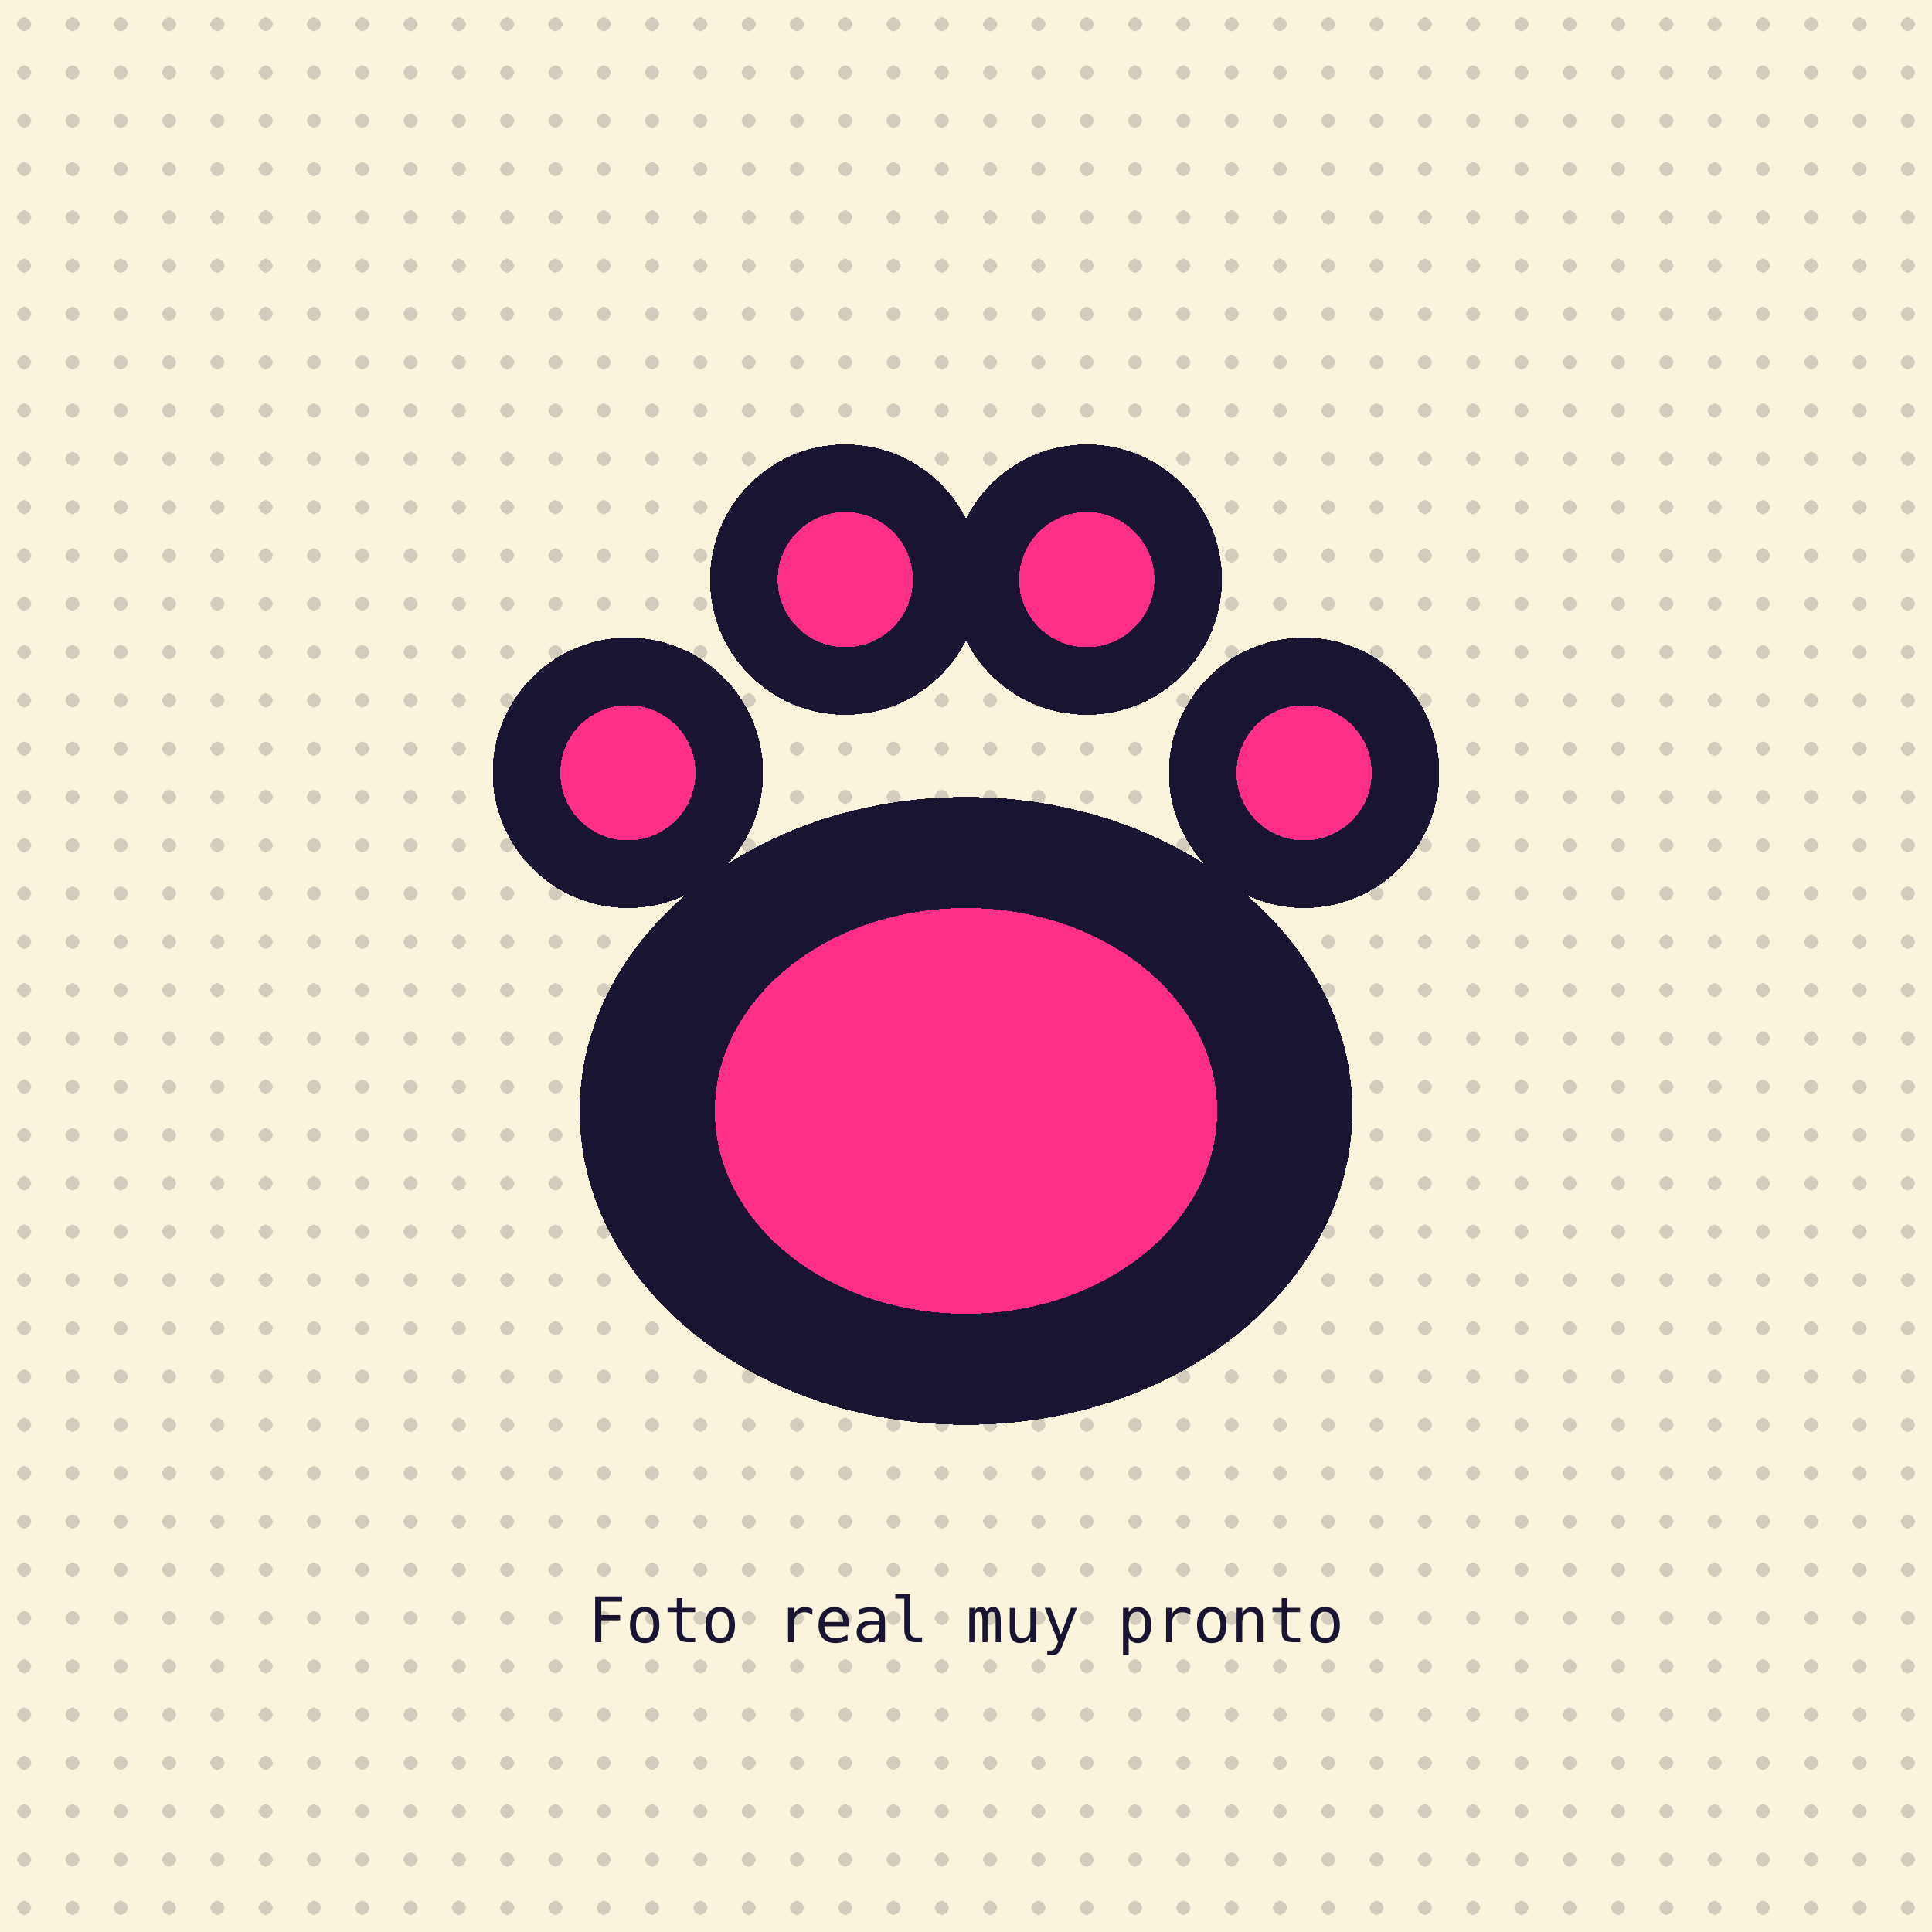
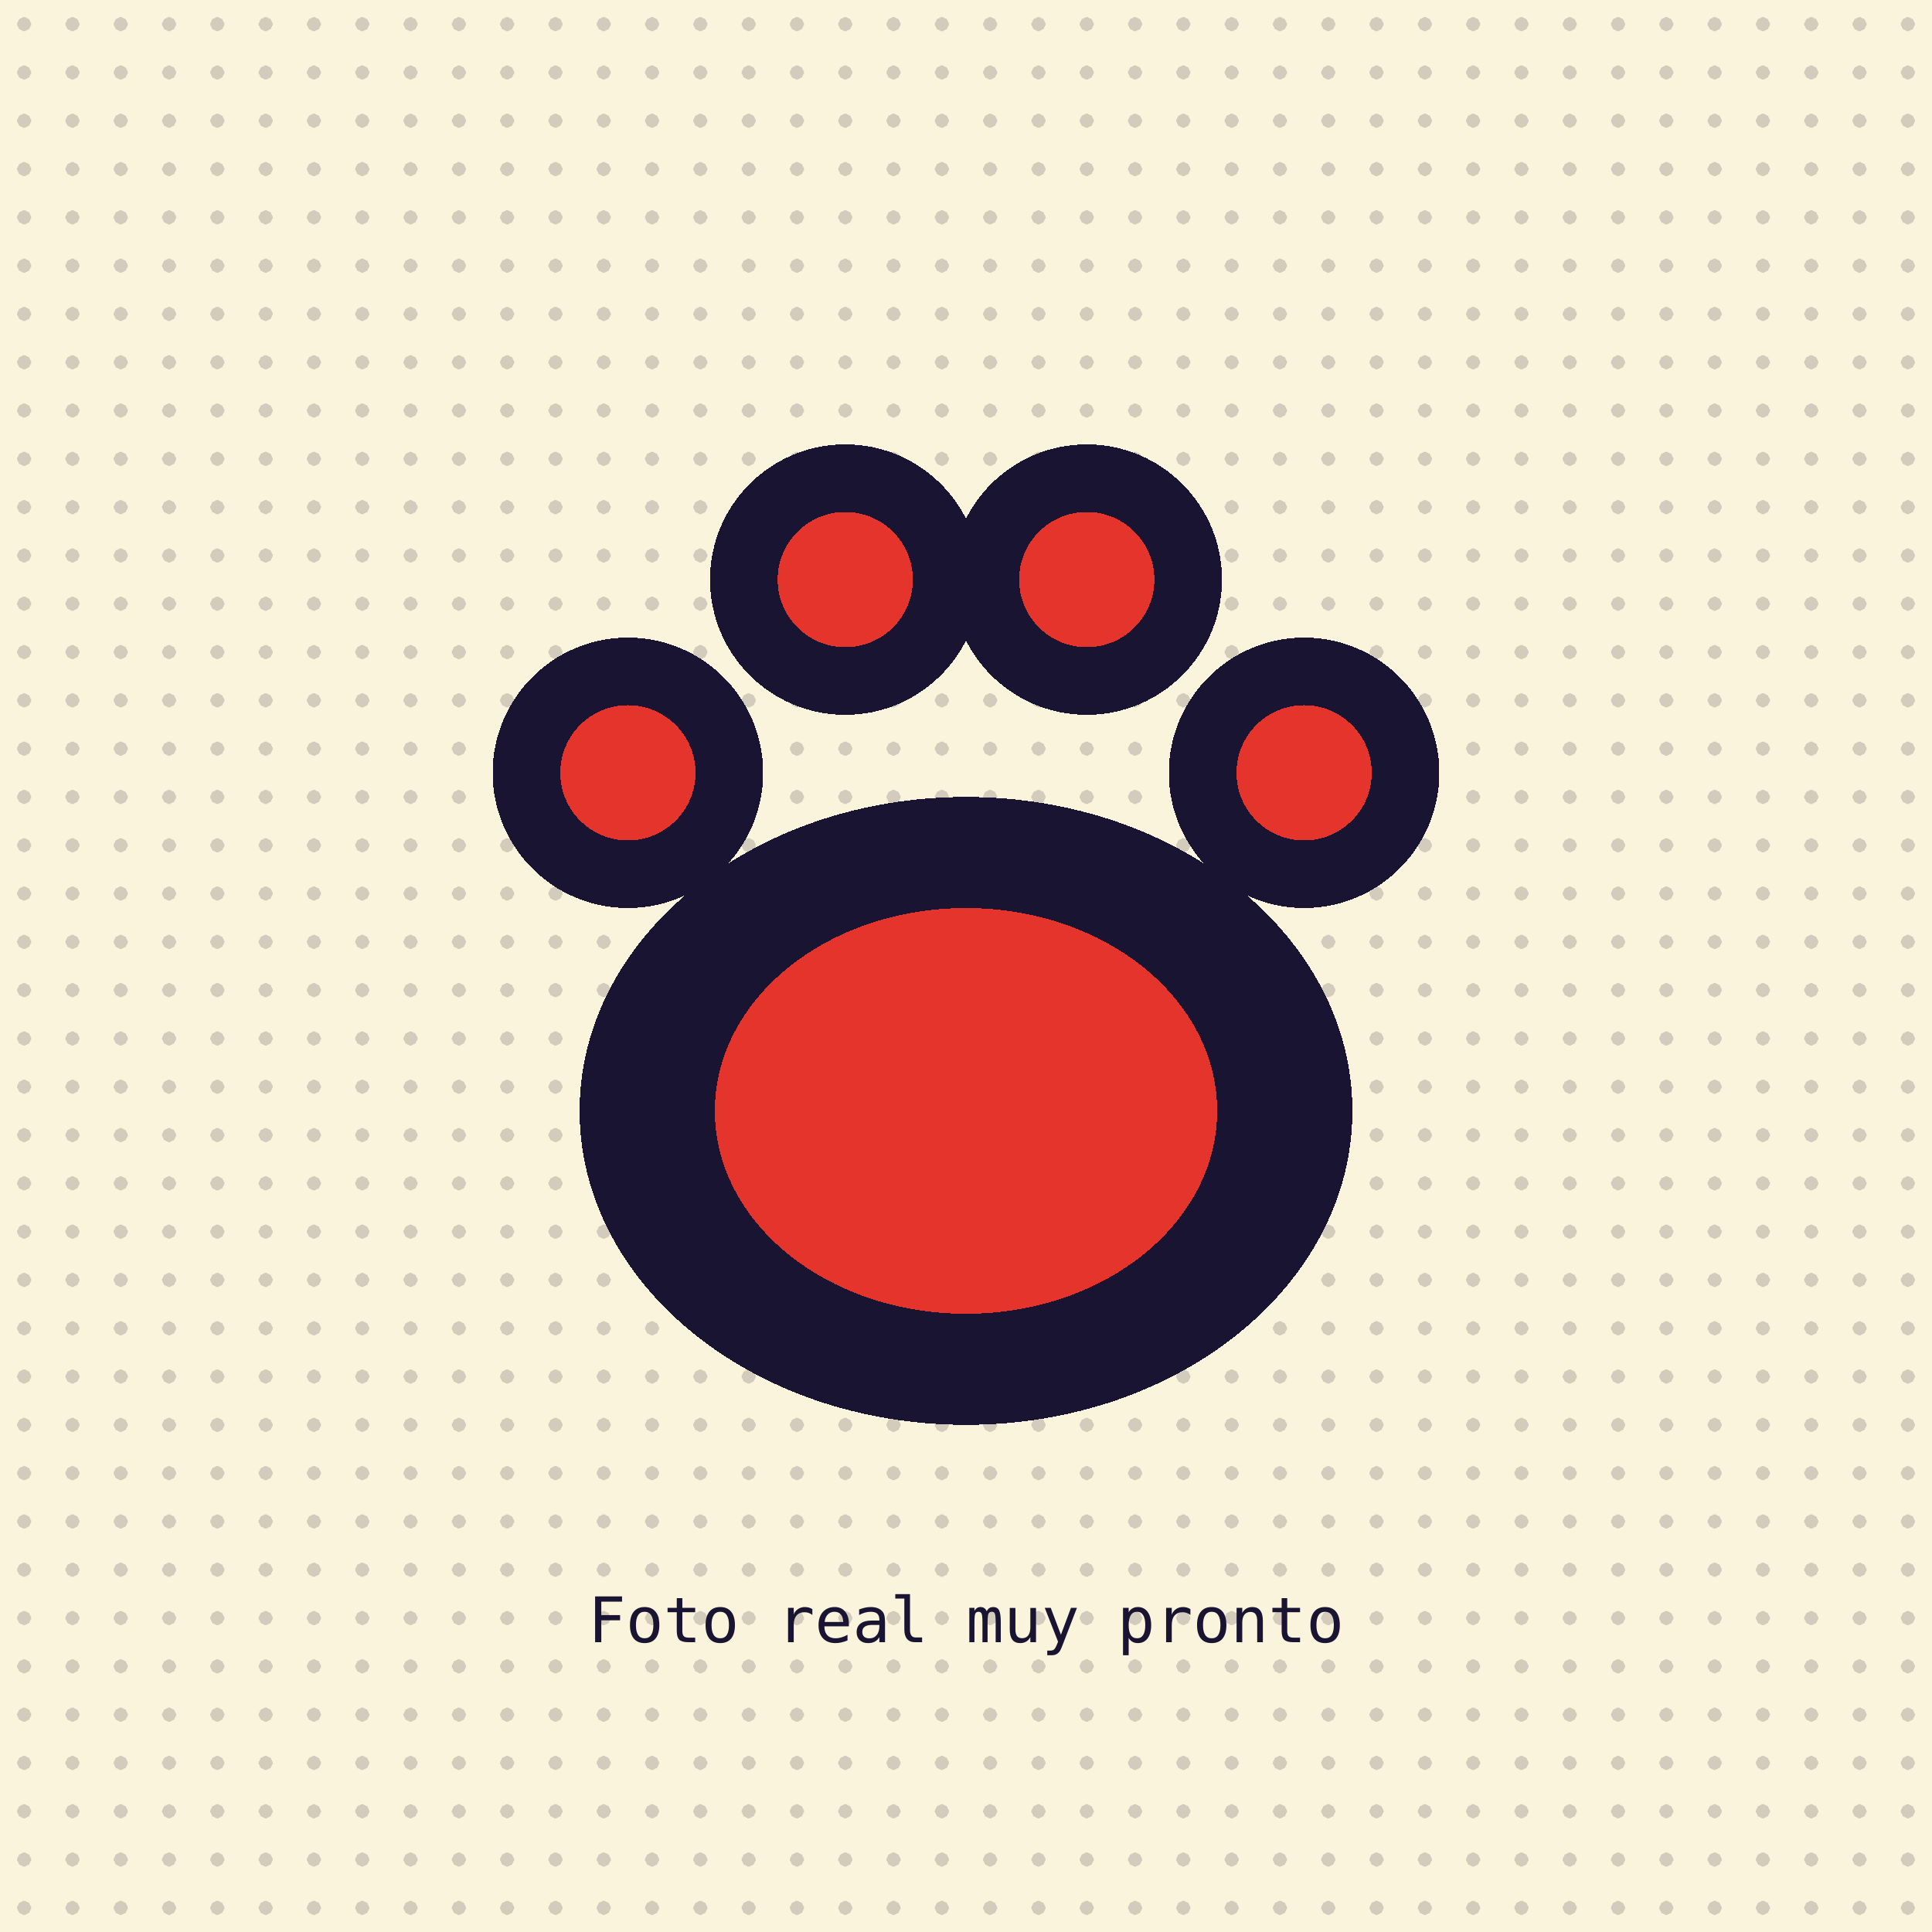
<svg xmlns="http://www.w3.org/2000/svg" viewBox="0 0 400 400" shape-rendering="crispEdges">
  <defs>
    <pattern id="h" width="10" height="10" patternUnits="userSpaceOnUse">
      <circle cx="5" cy="5" r="1.4" fill="#1a1433" opacity=".18" />
    </pattern>
  </defs>
  <rect width="400" height="400" fill="#fbf4dc" />
  <rect width="400" height="400" fill="url(#h)" />
  <g fill="#1a1433" transform="translate(200 200)">
    <circle cx="-70" cy="-40" r="28" />
    <circle cx="-25" cy="-80" r="28" />
    <circle cx="25" cy="-80" r="28" />
    <circle cx="70" cy="-40" r="28" />
    <ellipse cx="0" cy="30" rx="80" ry="65" />
  </g>
-   <g fill="#ff2e88" transform="translate(200 200)">
+   <g fill="#e4342b" transform="translate(200 200)">
    <circle cx="-70" cy="-40" r="14" />
    <circle cx="-25" cy="-80" r="14" />
    <circle cx="25" cy="-80" r="14" />
    <circle cx="70" cy="-40" r="14" />
    <ellipse cx="0" cy="30" rx="52" ry="42" />
  </g>
  <text x="200" y="340" text-anchor="middle" font-family="'Press Start 2P', monospace" font-size="13" fill="#1a1433">Foto real muy pronto</text>
</svg>
